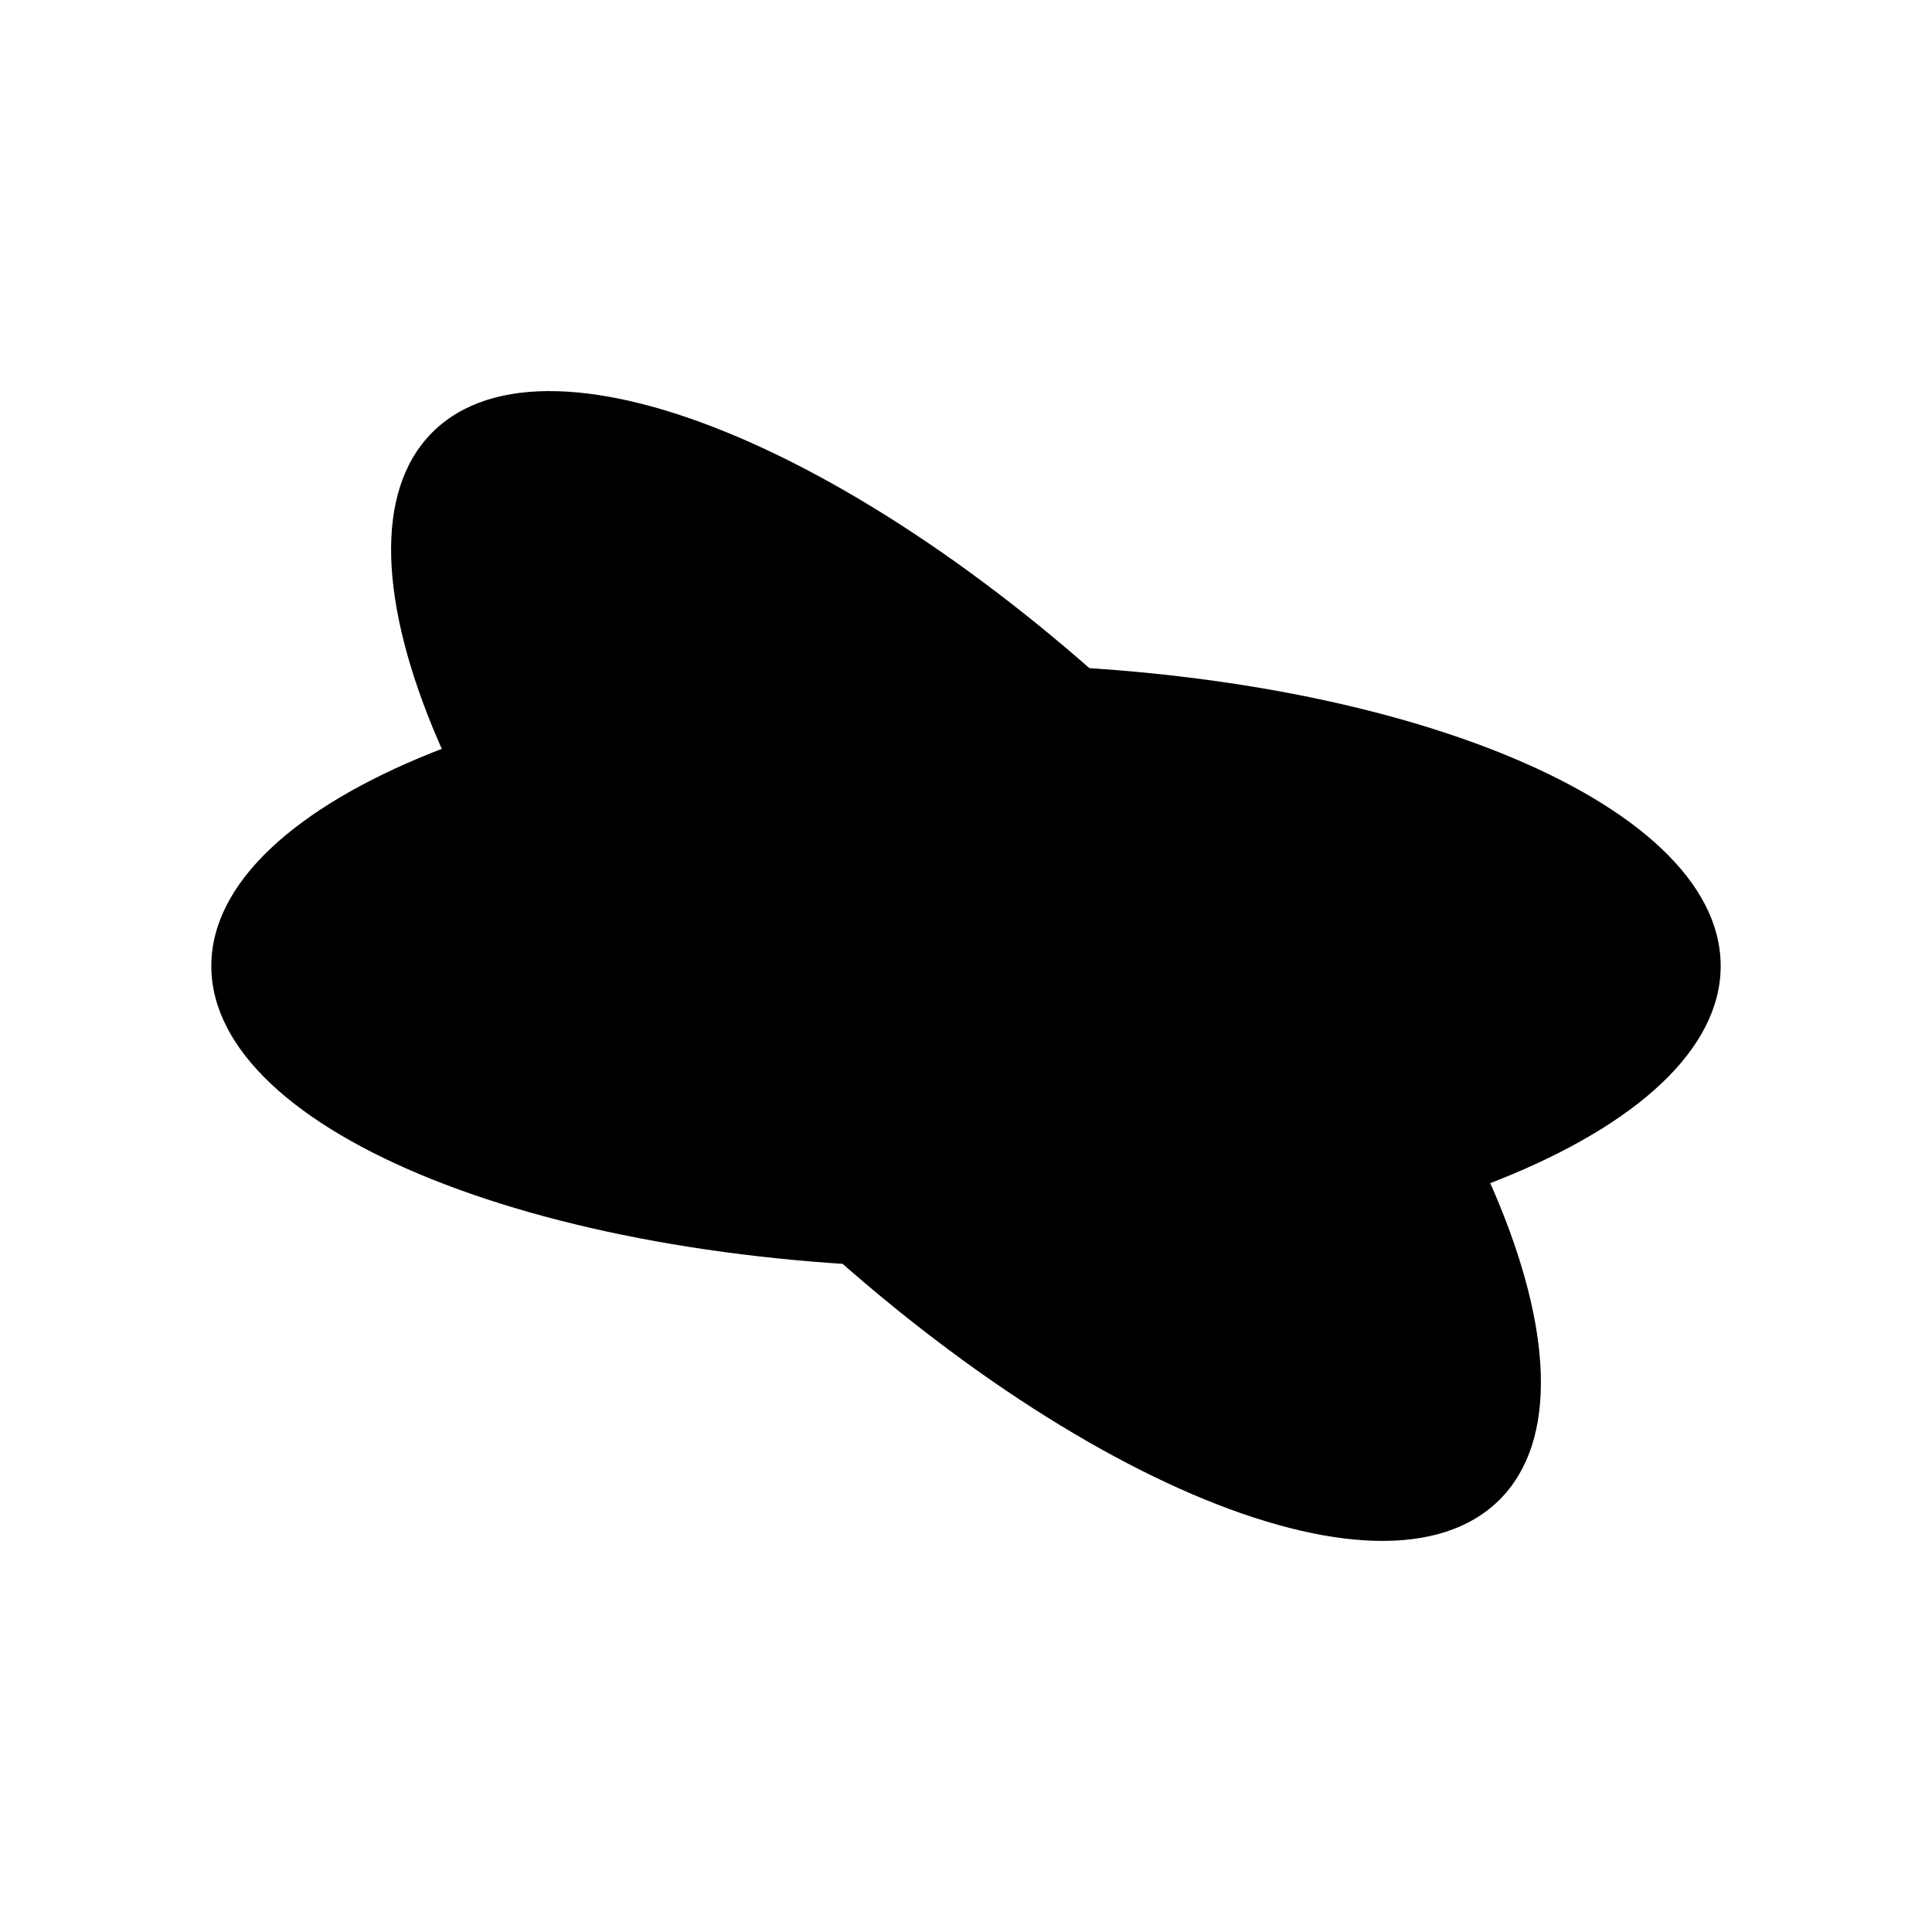
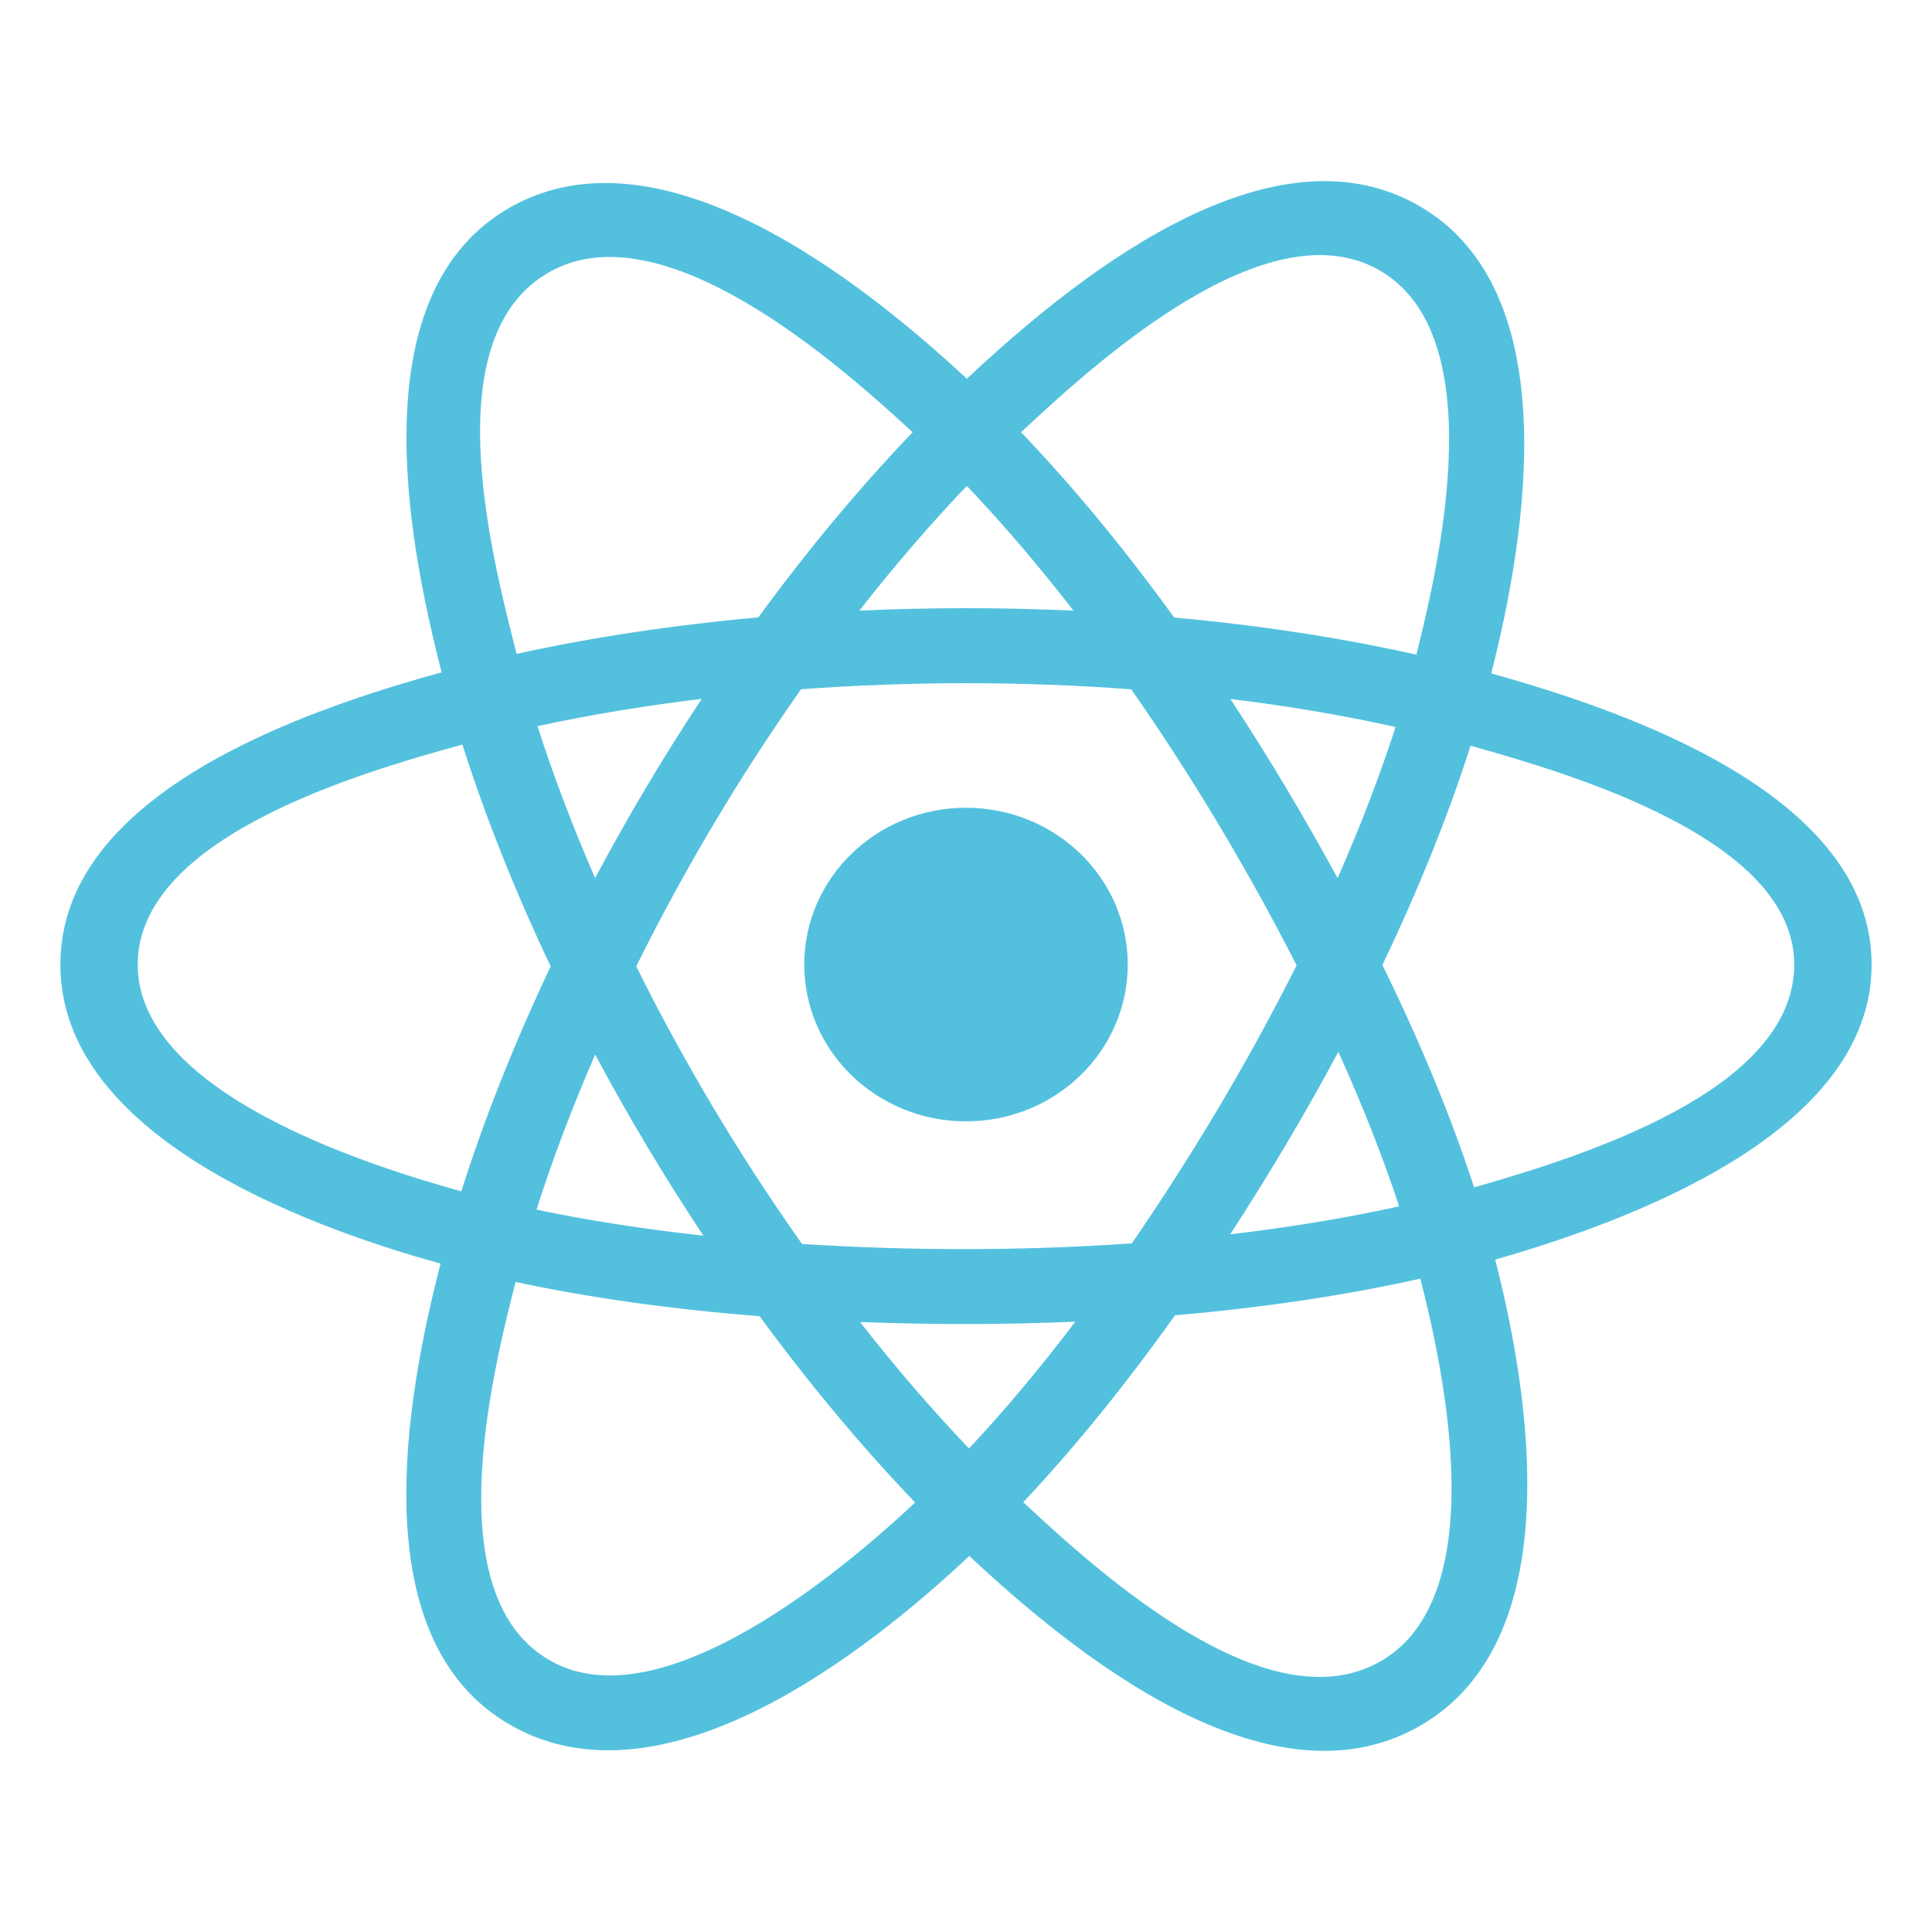
- <svg xmlns="http://www.w3.org/2000/svg" viewBox="0 0 128 128" fill="currentColor">
-   <circle cx="64" cy="64" r="10" />
-   <ellipse cx="64" cy="64" rx="50" ry="20" />
-   <ellipse cx="64" cy="64" rx="20" ry="50" transform="rotate(-45 64 64)" />
+ <svg xmlns="http://www.w3.org/2000/svg" width="800px" height="800px" viewBox="0 0 32 32" fill="none">
+   <path d="M18.679 15.976C18.679 14.541 17.48 13.379 16 13.379C14.521 13.379 13.321 14.541 13.321 15.976C13.321 17.41 14.521 18.573 16 18.573C17.48 18.573 18.679 17.41 18.679 15.976Z" fill="#53C1DE" />
+   <path fill-rule="evenodd" clip-rule="evenodd" d="M24.7 11.154C25.266 8.925 25.977 4.791 23.47 3.39C20.975 1.995 17.728 4.668 16.014 6.273C14.304 4.684 10.966 2.022 8.462 3.428C5.968 4.828 6.737 8.893 7.315 11.136C4.988 11.776 1 13.156 1 15.976C1 18.787 4.984 20.289 7.297 20.929C6.717 23.184 5.986 27.191 8.483 28.588C10.997 29.993 14.325 27.395 16.055 25.772C17.781 27.386 20.997 30.002 23.492 28.601C25.996 27.196 25.344 23.118 24.765 20.863C27.007 20.221 31 18.752 31 15.976C31 13.184 26.99 11.792 24.7 11.154ZM24.416 19.667C24.037 18.502 23.524 17.262 22.897 15.982C23.495 14.732 23.988 13.509 24.357 12.351C26.036 12.823 29.718 13.901 29.718 15.976C29.718 18.07 26.185 19.159 24.416 19.667ZM22.85 27.526C20.988 28.571 18.222 26.07 16.948 24.881C17.793 23.984 18.638 22.942 19.462 21.785C20.913 21.66 22.283 21.456 23.526 21.178C23.933 22.773 24.72 26.476 22.85 27.526ZM9.124 27.511C7.261 26.47 8.113 22.895 8.54 21.233C9.768 21.497 11.129 21.686 12.582 21.801C13.412 22.933 14.282 23.974 15.158 24.886C14.075 25.901 10.995 28.557 9.124 27.511ZM2.281 15.976C2.281 13.874 5.942 12.803 7.659 12.333C8.035 13.517 8.527 14.754 9.121 16.006C8.519 17.277 8.02 18.534 7.641 19.732C6.004 19.278 2.281 18.079 2.281 15.976ZM9.104 4.504C10.973 3.454 13.875 6.01 15.116 7.16C14.244 8.068 13.383 9.101 12.56 10.226C11.149 10.353 9.799 10.557 8.557 10.83C8.091 9.021 7.236 5.552 9.104 4.504ZM20.379 11.577C21.337 11.694 22.254 11.85 23.115 12.041C22.856 12.844 22.534 13.684 22.154 14.545C21.604 13.533 21.014 12.542 20.379 11.577ZM16.014 8.048C16.605 8.669 17.197 9.362 17.78 10.114C16.599 10.06 15.415 10.06 14.234 10.114C14.817 9.368 15.414 8.676 16.014 8.048ZM9.857 14.544C9.483 13.686 9.164 12.842 8.903 12.027C9.759 11.842 10.672 11.69 11.623 11.575C10.987 12.537 10.397 13.528 9.857 14.544ZM11.65 20.466C10.668 20.359 9.741 20.215 8.886 20.035C9.15 19.206 9.477 18.343 9.858 17.467C10.406 18.493 11.005 19.494 11.65 20.466ZM16.05 23.991C15.442 23.356 14.836 22.653 14.245 21.897C15.433 21.942 16.623 21.942 17.811 21.891C17.227 22.661 16.637 23.365 16.05 23.991ZM22.167 17.422C22.568 18.308 22.906 19.166 23.174 19.981C22.304 20.173 21.365 20.328 20.376 20.444C21.015 19.461 21.615 18.454 22.167 17.422ZM18.747 20.594C16.93 20.72 15.102 20.719 13.284 20.604C12.251 19.142 11.331 17.603 10.538 16.006C11.328 14.412 12.24 12.876 13.268 11.416C15.088 11.283 16.918 11.282 18.737 11.417C19.756 12.877 20.668 14.409 21.476 15.988C20.677 17.581 19.759 19.12 18.747 20.594ZM22.83 4.467C24.701 5.513 23.868 9.227 23.459 10.843C22.215 10.564 20.863 10.357 19.448 10.228C18.624 9.09 17.77 8.055 16.912 7.159C18.169 5.984 20.978 3.431 22.83 4.467Z" fill="#53C1DE" />
</svg>
